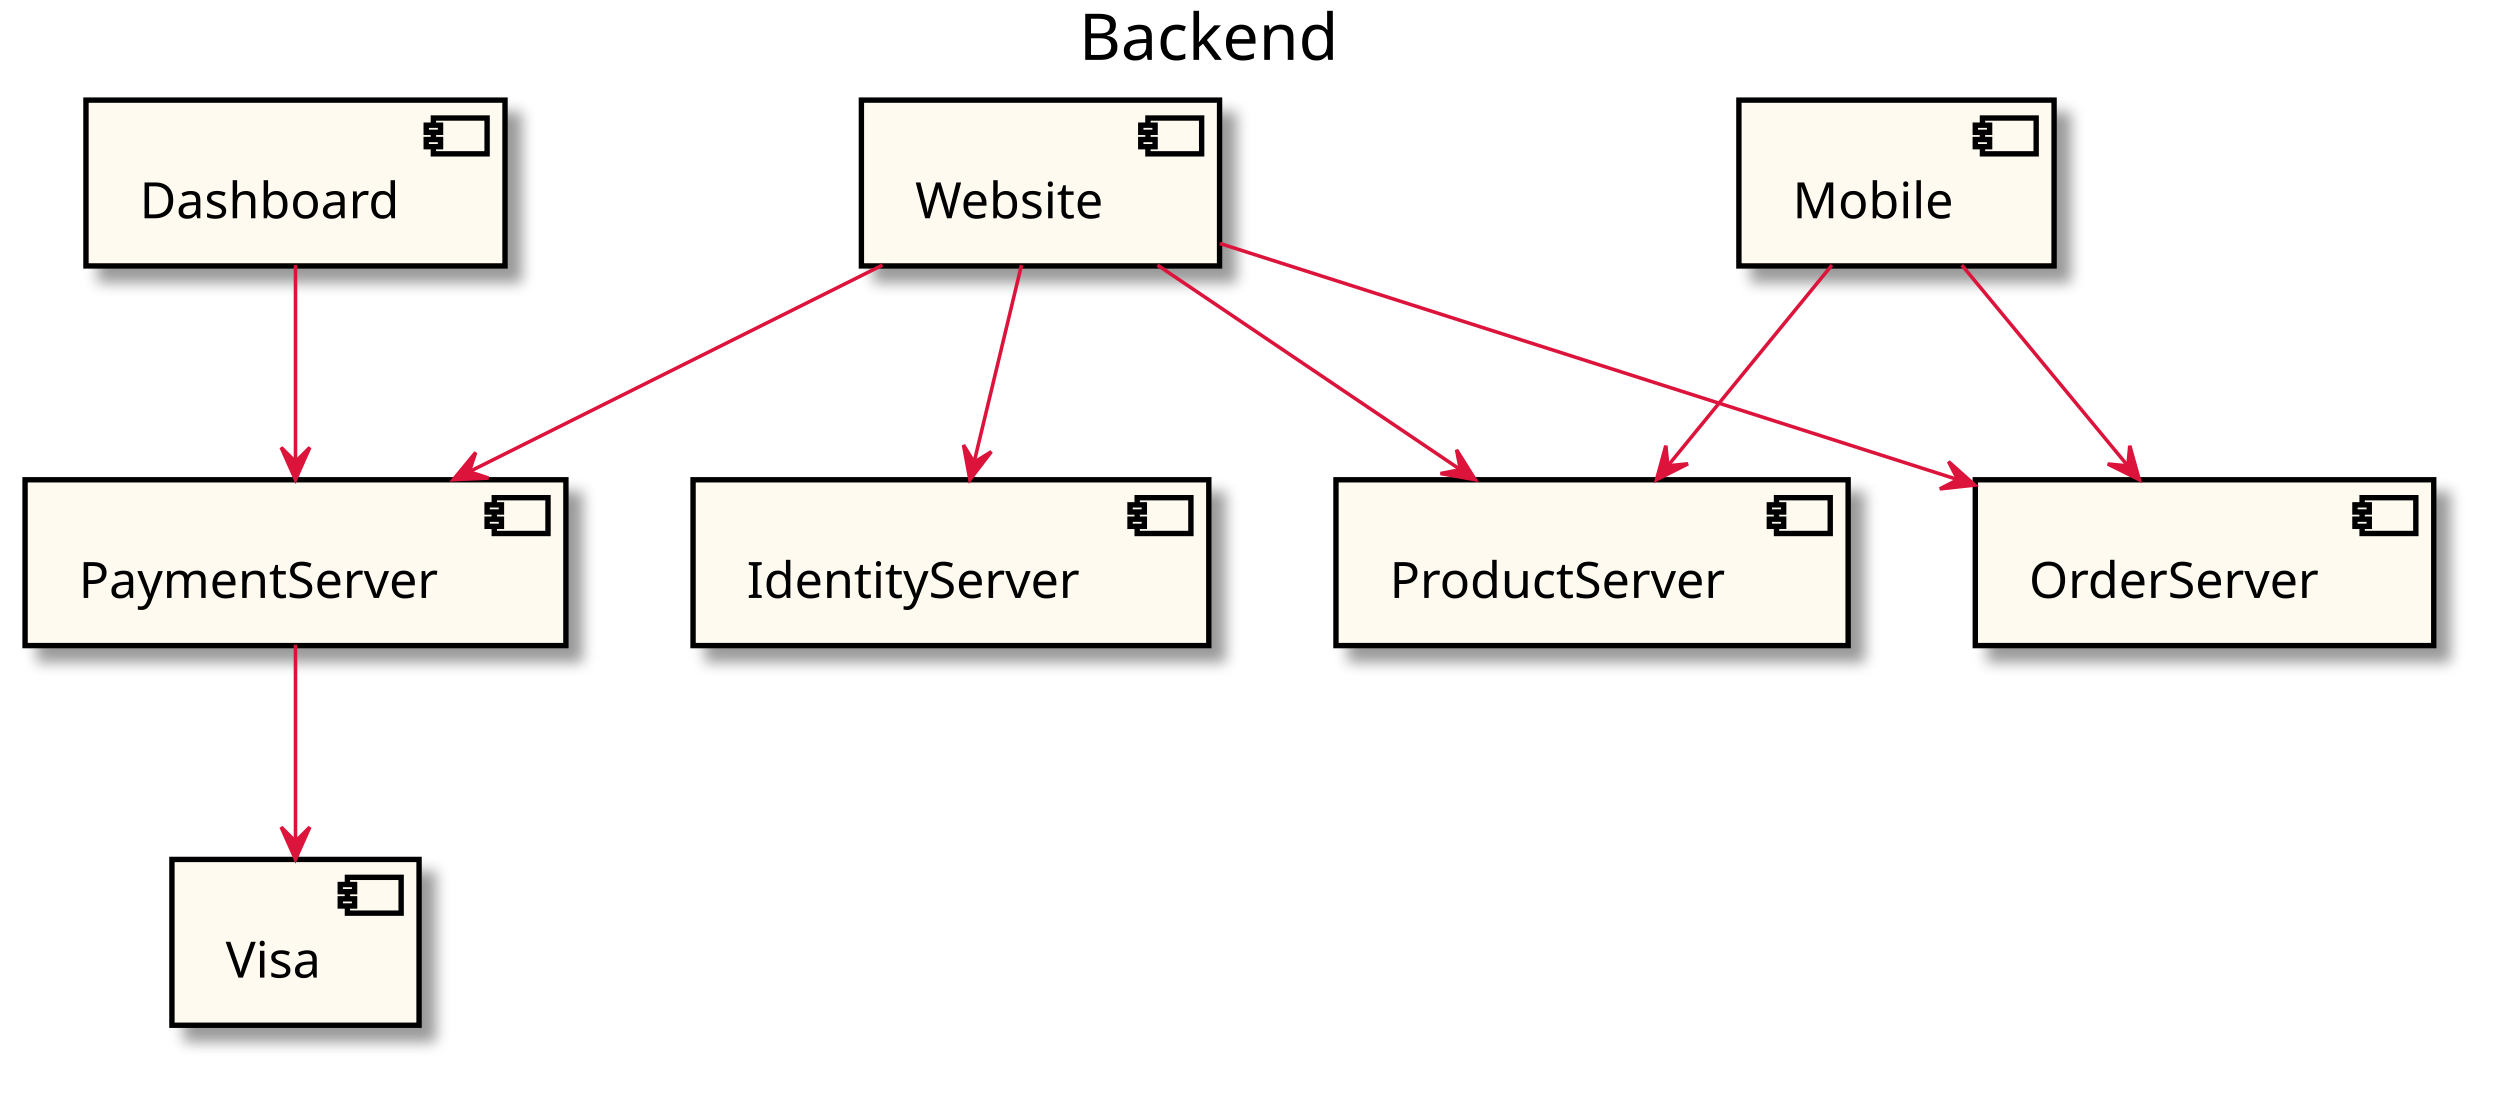
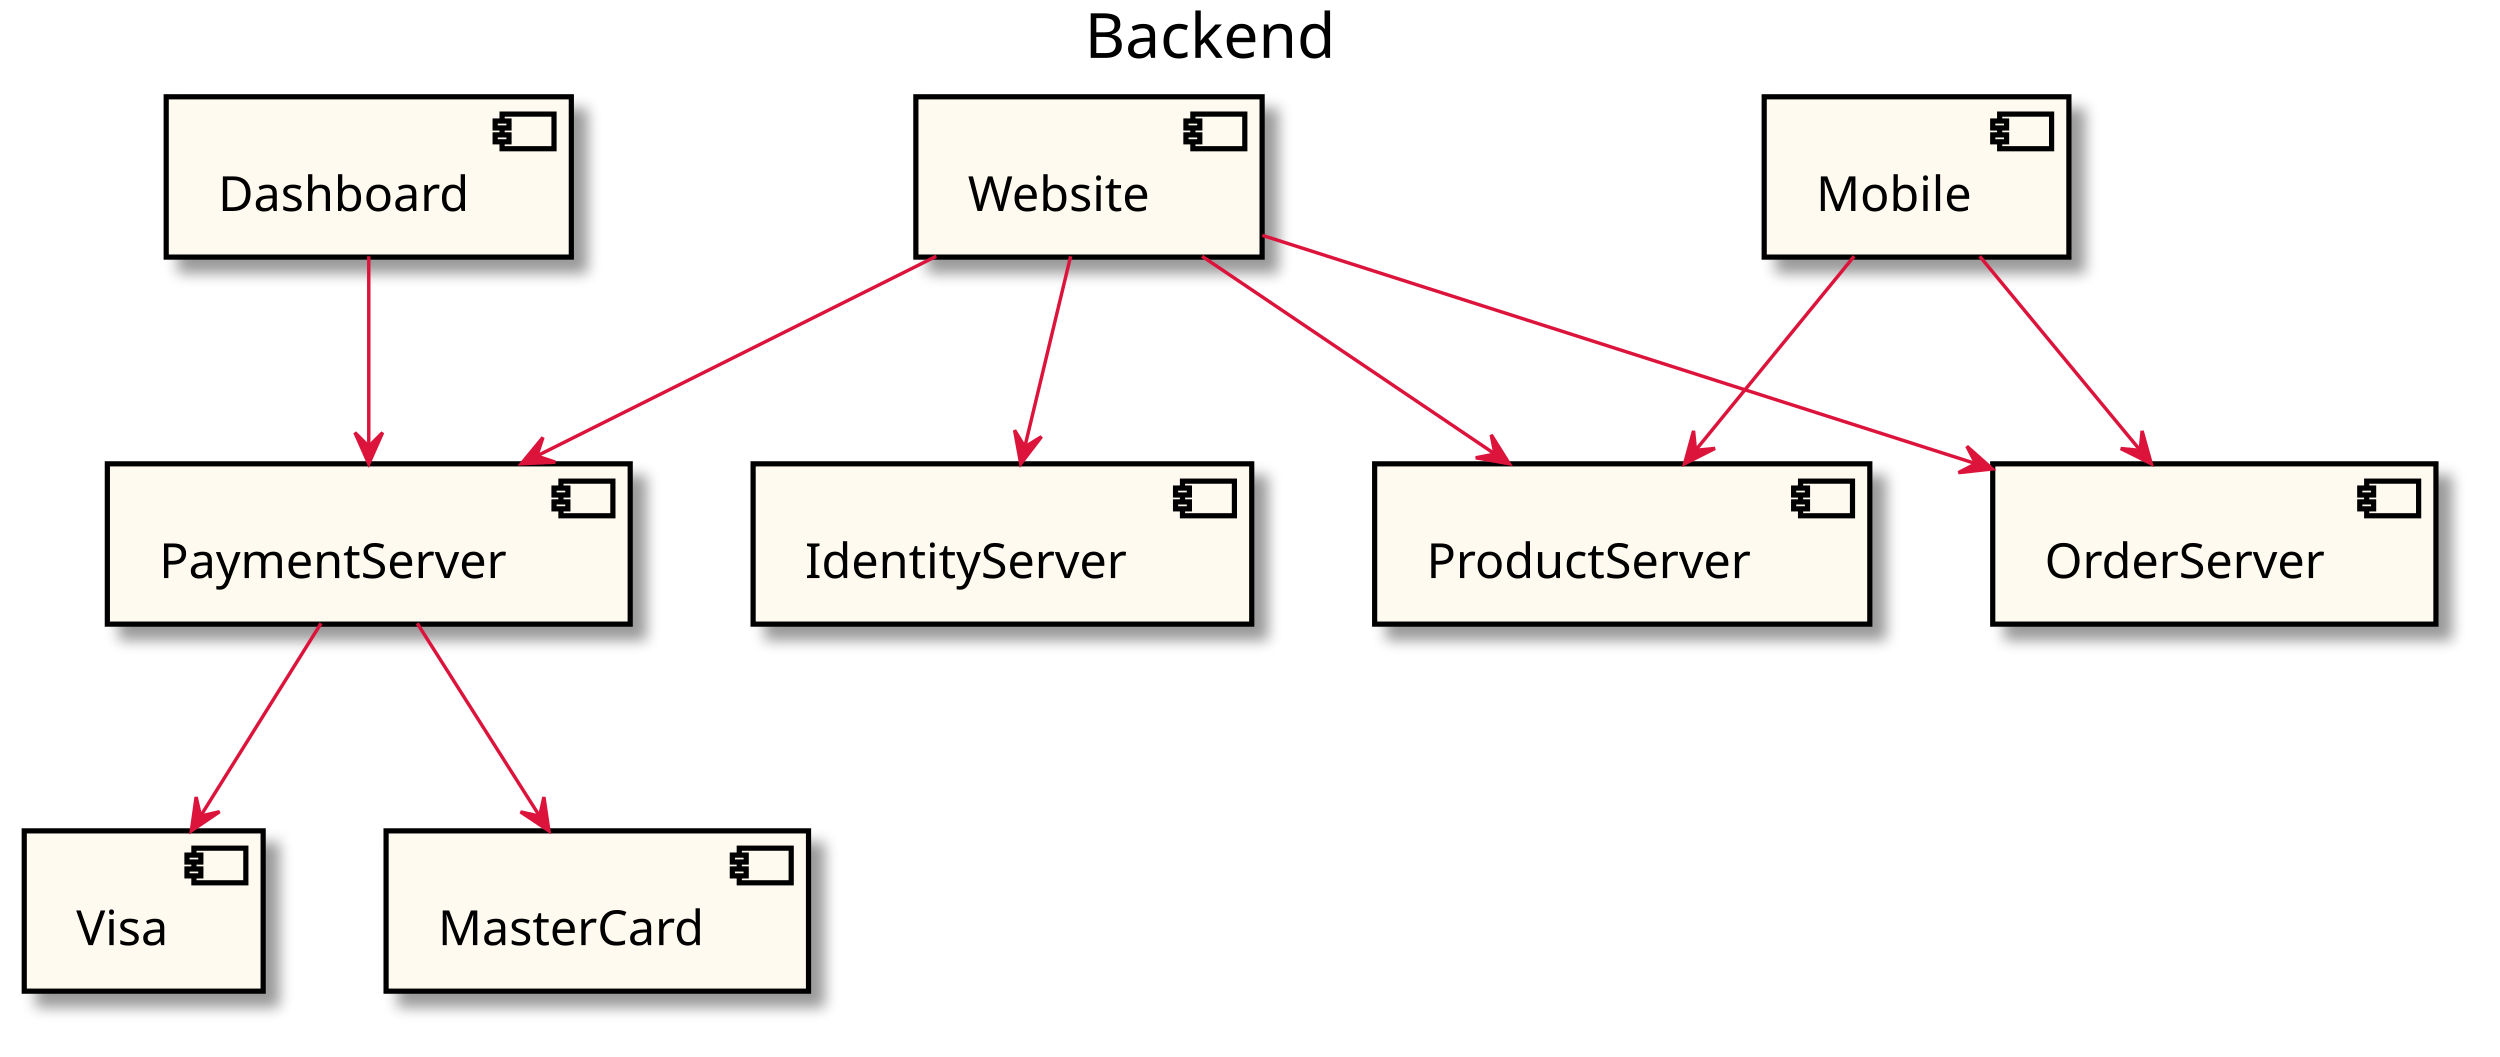
- <svg xmlns="http://www.w3.org/2000/svg" contentScriptType="application/ecmascript" contentStyleType="text/css" height="305px" preserveAspectRatio="none" style="width:698px;height:305px;" version="1.1" viewBox="0 0 698 305" width="698px" zoomAndPan="magnify">
+ <svg xmlns="http://www.w3.org/2000/svg" contentScriptType="application/ecmascript" contentStyleType="text/css" height="305px" preserveAspectRatio="none" style="width:722px;height:305px;" version="1.1" viewBox="0 0 722 305" width="722px" zoomAndPan="magnify">
  <defs>
-     <filter height="300%" id="f1u0ln6lg6i2qe" width="300%" x="-1" y="-1">
+     <filter height="300%" id="f1hody90spcnap" width="300%" x="-1" y="-1">
      <feGaussianBlur result="blurOut" stdDeviation="2.0" />
      <feColorMatrix in="blurOut" result="blurOut2" type="matrix" values="0 0 0 0 0 0 0 0 0 0 0 0 0 0 0 0 0 0 .4 0" />
      <feOffset dx="4.0" dy="4.0" in="blurOut2" result="blurOut3" />
      <feBlend in="SourceGraphic" in2="blurOut3" mode="normal" />
    </filter>
  </defs>
  <g>
-     <text fill="#000000" font-family="sans-serif" font-size="18" lengthAdjust="spacingAndGlyphs" textLength="78" x="301.25" y="16.708">Backend</text>
-     <rect fill="#FFFAF0" filter="url(#f1u0ln6lg6i2qe)" height="46.297" style="stroke: #000000; stroke-width: 1.5;" width="151" x="7" y="133.953" />
-     <rect fill="#FFFAF0" height="10" style="stroke: #000000; stroke-width: 1.5;" width="15" x="138" y="138.953" />
-     <rect fill="#FFFAF0" height="2" style="stroke: #000000; stroke-width: 1.5;" width="4" x="136" y="140.953" />
-     <rect fill="#FFFAF0" height="2" style="stroke: #000000; stroke-width: 1.5;" width="4" x="136" y="144.953" />
-     <text fill="#000000" font-family="sans-serif" font-size="14" lengthAdjust="spacingAndGlyphs" textLength="111" x="22" y="166.948">PaymentServer</text>
-     <rect fill="#FFFAF0" filter="url(#f1u0ln6lg6i2qe)" height="46.297" style="stroke: #000000; stroke-width: 1.5;" width="69" x="48" y="239.953" />
-     <rect fill="#FFFAF0" height="10" style="stroke: #000000; stroke-width: 1.5;" width="15" x="97" y="244.953" />
-     <rect fill="#FFFAF0" height="2" style="stroke: #000000; stroke-width: 1.5;" width="4" x="95" y="246.953" />
-     <rect fill="#FFFAF0" height="2" style="stroke: #000000; stroke-width: 1.5;" width="4" x="95" y="250.953" />
-     <text fill="#000000" font-family="sans-serif" font-size="14" lengthAdjust="spacingAndGlyphs" textLength="29" x="63" y="272.948">Visa</text>
-     <rect fill="#FFFAF0" filter="url(#f1u0ln6lg6i2qe)" height="46.297" style="stroke: #000000; stroke-width: 1.5;" width="117" x="24" y="27.953" />
-     <rect fill="#FFFAF0" height="10" style="stroke: #000000; stroke-width: 1.5;" width="15" x="121" y="32.953" />
-     <rect fill="#FFFAF0" height="2" style="stroke: #000000; stroke-width: 1.5;" width="4" x="119" y="34.953" />
-     <rect fill="#FFFAF0" height="2" style="stroke: #000000; stroke-width: 1.5;" width="4" x="119" y="38.953" />
-     <text fill="#000000" font-family="sans-serif" font-size="14" lengthAdjust="spacingAndGlyphs" textLength="77" x="39" y="60.948">Dashboard</text>
-     <rect fill="#FFFAF0" filter="url(#f1u0ln6lg6i2qe)" height="46.297" style="stroke: #000000; stroke-width: 1.5;" width="88" x="485.5" y="27.953" />
-     <rect fill="#FFFAF0" height="10" style="stroke: #000000; stroke-width: 1.5;" width="15" x="553.5" y="32.953" />
-     <rect fill="#FFFAF0" height="2" style="stroke: #000000; stroke-width: 1.5;" width="4" x="551.5" y="34.953" />
-     <rect fill="#FFFAF0" height="2" style="stroke: #000000; stroke-width: 1.5;" width="4" x="551.5" y="38.953" />
-     <text fill="#000000" font-family="sans-serif" font-size="14" lengthAdjust="spacingAndGlyphs" textLength="48" x="500.5" y="60.948">Mobile</text>
-     <rect fill="#FFFAF0" filter="url(#f1u0ln6lg6i2qe)" height="46.297" style="stroke: #000000; stroke-width: 1.5;" width="143" x="373" y="133.953" />
-     <rect fill="#FFFAF0" height="10" style="stroke: #000000; stroke-width: 1.5;" width="15" x="496" y="138.953" />
-     <rect fill="#FFFAF0" height="2" style="stroke: #000000; stroke-width: 1.5;" width="4" x="494" y="140.953" />
-     <rect fill="#FFFAF0" height="2" style="stroke: #000000; stroke-width: 1.5;" width="4" x="494" y="144.953" />
-     <text fill="#000000" font-family="sans-serif" font-size="14" lengthAdjust="spacingAndGlyphs" textLength="103" x="388" y="166.948">ProductServer</text>
-     <rect fill="#FFFAF0" filter="url(#f1u0ln6lg6i2qe)" height="46.297" style="stroke: #000000; stroke-width: 1.5;" width="128" x="551.5" y="133.953" />
-     <rect fill="#FFFAF0" height="10" style="stroke: #000000; stroke-width: 1.5;" width="15" x="659.5" y="138.953" />
-     <rect fill="#FFFAF0" height="2" style="stroke: #000000; stroke-width: 1.5;" width="4" x="657.5" y="140.953" />
-     <rect fill="#FFFAF0" height="2" style="stroke: #000000; stroke-width: 1.5;" width="4" x="657.5" y="144.953" />
-     <text fill="#000000" font-family="sans-serif" font-size="14" lengthAdjust="spacingAndGlyphs" textLength="88" x="566.5" y="166.948">OrderServer</text>
-     <rect fill="#FFFAF0" filter="url(#f1u0ln6lg6i2qe)" height="46.297" style="stroke: #000000; stroke-width: 1.5;" width="100" x="240.5" y="27.953" />
-     <rect fill="#FFFAF0" height="10" style="stroke: #000000; stroke-width: 1.5;" width="15" x="320.5" y="32.953" />
-     <rect fill="#FFFAF0" height="2" style="stroke: #000000; stroke-width: 1.5;" width="4" x="318.5" y="34.953" />
-     <rect fill="#FFFAF0" height="2" style="stroke: #000000; stroke-width: 1.5;" width="4" x="318.5" y="38.953" />
-     <text fill="#000000" font-family="sans-serif" font-size="14" lengthAdjust="spacingAndGlyphs" textLength="60" x="255.5" y="60.948">Website</text>
-     <rect fill="#FFFAF0" filter="url(#f1u0ln6lg6i2qe)" height="46.297" style="stroke: #000000; stroke-width: 1.5;" width="144" x="193.5" y="133.953" />
-     <rect fill="#FFFAF0" height="10" style="stroke: #000000; stroke-width: 1.5;" width="15" x="317.5" y="138.953" />
-     <rect fill="#FFFAF0" height="2" style="stroke: #000000; stroke-width: 1.5;" width="4" x="315.5" y="140.953" />
-     <rect fill="#FFFAF0" height="2" style="stroke: #000000; stroke-width: 1.5;" width="4" x="315.5" y="144.953" />
-     <text fill="#000000" font-family="sans-serif" font-size="14" lengthAdjust="spacingAndGlyphs" textLength="104" x="208.5" y="166.948">IdentityServer</text>
-     <path d="M82.5,180.009 C82.5,196.003 82.5,217.732 82.5,234.795 " fill="none" id="_0-&gt;_1" style="stroke: #DC143C; stroke-width: 1.0;" />
-     <polygon fill="#DC143C" points="82.5,239.929,86.5,230.929,82.5,234.929,78.5,230.929,82.5,239.929" style="stroke: #DC143C; stroke-width: 1.0;" />
-     <path d="M82.5,74.009 C82.5,90.003 82.5,111.731 82.5,128.795 " fill="none" id="_2-&gt;_0" style="stroke: #DC143C; stroke-width: 1.0;" />
-     <polygon fill="#DC143C" points="82.5,133.929,86.5,124.929,82.5,128.929,78.5,124.929,82.5,133.929" style="stroke: #DC143C; stroke-width: 1.0;" />
-     <path d="M511.474,74.009 C498.176,90.279 480.029,112.482 465.979,129.673 " fill="none" id="_3-&gt;_4" style="stroke: #DC143C; stroke-width: 1.0;" />
-     <polygon fill="#DC143C" points="462.5,133.929,471.293,129.492,465.664,130.058,465.099,124.429,462.5,133.929" style="stroke: #DC143C; stroke-width: 1.0;" />
-     <path d="M547.738,74.009 C561.193,90.279 579.553,112.482 593.769,129.673 " fill="none" id="_3-&gt;_5" style="stroke: #DC143C; stroke-width: 1.0;" />
-     <polygon fill="#DC143C" points="597.288,133.929,594.636,124.444,594.102,130.076,588.47,129.542,597.288,133.929" style="stroke: #DC143C; stroke-width: 1.0;" />
-     <path d="M285.198,74.009 C281.353,90.003 276.13,111.731 272.028,128.795 " fill="none" id="_6-&gt;_7" style="stroke: #DC143C; stroke-width: 1.0;" />
-     <polygon fill="#DC143C" points="270.794,133.929,276.787,126.113,271.963,129.068,269.008,124.243,270.794,133.929" style="stroke: #DC143C; stroke-width: 1.0;" />
-     <path d="M323.159,74.009 C347.865,90.693 381.808,113.615 407.513,130.974 " fill="none" id="_6-&gt;_4" style="stroke: #DC143C; stroke-width: 1.0;" />
-     <polygon fill="#DC143C" points="411.888,133.929,406.666,125.579,407.744,131.132,402.19,132.21,411.888,133.929" style="stroke: #DC143C; stroke-width: 1.0;" />
-     <path d="M340.569,67.975 C395.753,85.634 484.868,114.151 546.615,133.91 " fill="none" id="_6-&gt;_5" style="stroke: #DC143C; stroke-width: 1.0;" />
-     <polygon fill="#DC143C" points="551.384,135.436,544.032,128.883,546.622,133.912,541.593,136.502,551.384,135.436" style="stroke: #DC143C; stroke-width: 1.0;" />
-     <path d="M246.389,74.009 C212.607,90.9 166.037,114.185 131.171,131.617 " fill="none" id="_6-&gt;_0" style="stroke: #DC143C; stroke-width: 1.0;" />
-     <polygon fill="#DC143C" points="126.548,133.929,136.387,133.479,131.02,131.692,132.807,126.325,126.548,133.929" style="stroke: #DC143C; stroke-width: 1.0;" />
+     <text fill="#000000" font-family="sans-serif" font-size="18" lengthAdjust="spacingAndGlyphs" textLength="78" x="313.25" y="16.708">Backend</text>
+     <rect fill="#FFFAF0" filter="url(#f1hody90spcnap)" height="46.297" style="stroke: #000000; stroke-width: 1.5;" width="151" x="31" y="133.953" />
+     <rect fill="#FFFAF0" height="10" style="stroke: #000000; stroke-width: 1.5;" width="15" x="162" y="138.953" />
+     <rect fill="#FFFAF0" height="2" style="stroke: #000000; stroke-width: 1.5;" width="4" x="160" y="140.953" />
+     <rect fill="#FFFAF0" height="2" style="stroke: #000000; stroke-width: 1.5;" width="4" x="160" y="144.953" />
+     <text fill="#000000" font-family="sans-serif" font-size="14" lengthAdjust="spacingAndGlyphs" textLength="111" x="46" y="166.948">PaymentServer</text>
+     <rect fill="#FFFAF0" filter="url(#f1hody90spcnap)" height="46.297" style="stroke: #000000; stroke-width: 1.5;" width="69" x="7" y="239.953" />
+     <rect fill="#FFFAF0" height="10" style="stroke: #000000; stroke-width: 1.5;" width="15" x="56" y="244.953" />
+     <rect fill="#FFFAF0" height="2" style="stroke: #000000; stroke-width: 1.5;" width="4" x="54" y="246.953" />
+     <rect fill="#FFFAF0" height="2" style="stroke: #000000; stroke-width: 1.5;" width="4" x="54" y="250.953" />
+     <text fill="#000000" font-family="sans-serif" font-size="14" lengthAdjust="spacingAndGlyphs" textLength="29" x="22" y="272.948">Visa</text>
+     <rect fill="#FFFAF0" filter="url(#f1hody90spcnap)" height="46.297" style="stroke: #000000; stroke-width: 1.5;" width="122" x="111.5" y="239.953" />
+     <rect fill="#FFFAF0" height="10" style="stroke: #000000; stroke-width: 1.5;" width="15" x="213.5" y="244.953" />
+     <rect fill="#FFFAF0" height="2" style="stroke: #000000; stroke-width: 1.5;" width="4" x="211.5" y="246.953" />
+     <rect fill="#FFFAF0" height="2" style="stroke: #000000; stroke-width: 1.5;" width="4" x="211.5" y="250.953" />
+     <text fill="#000000" font-family="sans-serif" font-size="14" lengthAdjust="spacingAndGlyphs" textLength="82" x="126.5" y="272.948">MasterCard</text>
+     <rect fill="#FFFAF0" filter="url(#f1hody90spcnap)" height="46.297" style="stroke: #000000; stroke-width: 1.5;" width="117" x="48" y="27.953" />
+     <rect fill="#FFFAF0" height="10" style="stroke: #000000; stroke-width: 1.5;" width="15" x="145" y="32.953" />
+     <rect fill="#FFFAF0" height="2" style="stroke: #000000; stroke-width: 1.5;" width="4" x="143" y="34.953" />
+     <rect fill="#FFFAF0" height="2" style="stroke: #000000; stroke-width: 1.5;" width="4" x="143" y="38.953" />
+     <text fill="#000000" font-family="sans-serif" font-size="14" lengthAdjust="spacingAndGlyphs" textLength="77" x="63" y="60.948">Dashboard</text>
+     <rect fill="#FFFAF0" filter="url(#f1hody90spcnap)" height="46.297" style="stroke: #000000; stroke-width: 1.5;" width="88" x="509.5" y="27.953" />
+     <rect fill="#FFFAF0" height="10" style="stroke: #000000; stroke-width: 1.5;" width="15" x="577.5" y="32.953" />
+     <rect fill="#FFFAF0" height="2" style="stroke: #000000; stroke-width: 1.5;" width="4" x="575.5" y="34.953" />
+     <rect fill="#FFFAF0" height="2" style="stroke: #000000; stroke-width: 1.5;" width="4" x="575.5" y="38.953" />
+     <text fill="#000000" font-family="sans-serif" font-size="14" lengthAdjust="spacingAndGlyphs" textLength="48" x="524.5" y="60.948">Mobile</text>
+     <rect fill="#FFFAF0" filter="url(#f1hody90spcnap)" height="46.297" style="stroke: #000000; stroke-width: 1.5;" width="143" x="397" y="133.953" />
+     <rect fill="#FFFAF0" height="10" style="stroke: #000000; stroke-width: 1.5;" width="15" x="520" y="138.953" />
+     <rect fill="#FFFAF0" height="2" style="stroke: #000000; stroke-width: 1.5;" width="4" x="518" y="140.953" />
+     <rect fill="#FFFAF0" height="2" style="stroke: #000000; stroke-width: 1.5;" width="4" x="518" y="144.953" />
+     <text fill="#000000" font-family="sans-serif" font-size="14" lengthAdjust="spacingAndGlyphs" textLength="103" x="412" y="166.948">ProductServer</text>
+     <rect fill="#FFFAF0" filter="url(#f1hody90spcnap)" height="46.297" style="stroke: #000000; stroke-width: 1.5;" width="128" x="575.5" y="133.953" />
+     <rect fill="#FFFAF0" height="10" style="stroke: #000000; stroke-width: 1.5;" width="15" x="683.5" y="138.953" />
+     <rect fill="#FFFAF0" height="2" style="stroke: #000000; stroke-width: 1.5;" width="4" x="681.5" y="140.953" />
+     <rect fill="#FFFAF0" height="2" style="stroke: #000000; stroke-width: 1.5;" width="4" x="681.5" y="144.953" />
+     <text fill="#000000" font-family="sans-serif" font-size="14" lengthAdjust="spacingAndGlyphs" textLength="88" x="590.5" y="166.948">OrderServer</text>
+     <rect fill="#FFFAF0" filter="url(#f1hody90spcnap)" height="46.297" style="stroke: #000000; stroke-width: 1.5;" width="100" x="264.5" y="27.953" />
+     <rect fill="#FFFAF0" height="10" style="stroke: #000000; stroke-width: 1.5;" width="15" x="344.5" y="32.953" />
+     <rect fill="#FFFAF0" height="2" style="stroke: #000000; stroke-width: 1.5;" width="4" x="342.5" y="34.953" />
+     <rect fill="#FFFAF0" height="2" style="stroke: #000000; stroke-width: 1.5;" width="4" x="342.5" y="38.953" />
+     <text fill="#000000" font-family="sans-serif" font-size="14" lengthAdjust="spacingAndGlyphs" textLength="60" x="279.5" y="60.948">Website</text>
+     <rect fill="#FFFAF0" filter="url(#f1hody90spcnap)" height="46.297" style="stroke: #000000; stroke-width: 1.5;" width="144" x="217.5" y="133.953" />
+     <rect fill="#FFFAF0" height="10" style="stroke: #000000; stroke-width: 1.5;" width="15" x="341.5" y="138.953" />
+     <rect fill="#FFFAF0" height="2" style="stroke: #000000; stroke-width: 1.5;" width="4" x="339.5" y="140.953" />
+     <rect fill="#FFFAF0" height="2" style="stroke: #000000; stroke-width: 1.5;" width="4" x="339.5" y="144.953" />
+     <text fill="#000000" font-family="sans-serif" font-size="14" lengthAdjust="spacingAndGlyphs" textLength="104" x="232.5" y="166.948">IdentityServer</text>
+     <path d="M92.715,180.009 C82.546,196.279 68.669,218.482 57.925,235.673 " fill="none" id="_0-&gt;_1" style="stroke: #DC143C; stroke-width: 1.0;" />
+     <polygon fill="#DC143C" points="55.265,239.929,63.427,234.417,57.915,235.689,56.643,230.177,55.265,239.929" style="stroke: #DC143C; stroke-width: 1.0;" />
+     <path d="M120.497,180.009 C130.822,196.279 144.913,218.482 155.822,235.673 " fill="none" id="_0-&gt;_2" style="stroke: #DC143C; stroke-width: 1.0;" />
+     <polygon fill="#DC143C" points="158.523,239.929,157.078,230.187,155.844,235.708,150.323,234.474,158.523,239.929" style="stroke: #DC143C; stroke-width: 1.0;" />
+     <path d="M106.5,74.009 C106.5,90.003 106.5,111.731 106.5,128.795 " fill="none" id="_3-&gt;_0" style="stroke: #DC143C; stroke-width: 1.0;" />
+     <polygon fill="#DC143C" points="106.5,133.929,110.5,124.929,106.5,128.929,102.5,124.929,106.5,133.929" style="stroke: #DC143C; stroke-width: 1.0;" />
+     <path d="M535.474,74.009 C522.176,90.279 504.029,112.482 489.979,129.673 " fill="none" id="_4-&gt;_5" style="stroke: #DC143C; stroke-width: 1.0;" />
+     <polygon fill="#DC143C" points="486.5,133.929,495.293,129.492,489.664,130.058,489.099,124.429,486.5,133.929" style="stroke: #DC143C; stroke-width: 1.0;" />
+     <path d="M571.738,74.009 C585.193,90.279 603.553,112.482 617.769,129.673 " fill="none" id="_4-&gt;_6" style="stroke: #DC143C; stroke-width: 1.0;" />
+     <polygon fill="#DC143C" points="621.288,133.929,618.636,124.444,618.102,130.076,612.47,129.542,621.288,133.929" style="stroke: #DC143C; stroke-width: 1.0;" />
+     <path d="M309.198,74.009 C305.353,90.003 300.13,111.731 296.028,128.795 " fill="none" id="_7-&gt;_8" style="stroke: #DC143C; stroke-width: 1.0;" />
+     <polygon fill="#DC143C" points="294.794,133.929,300.787,126.113,295.963,129.068,293.008,124.243,294.794,133.929" style="stroke: #DC143C; stroke-width: 1.0;" />
+     <path d="M347.159,74.009 C371.865,90.693 405.808,113.615 431.513,130.974 " fill="none" id="_7-&gt;_5" style="stroke: #DC143C; stroke-width: 1.0;" />
+     <polygon fill="#DC143C" points="435.888,133.929,430.666,125.579,431.744,131.132,426.19,132.21,435.888,133.929" style="stroke: #DC143C; stroke-width: 1.0;" />
+     <path d="M364.569,67.975 C419.753,85.634 508.868,114.151 570.615,133.91 " fill="none" id="_7-&gt;_6" style="stroke: #DC143C; stroke-width: 1.0;" />
+     <polygon fill="#DC143C" points="575.384,135.436,568.032,128.883,570.622,133.912,565.593,136.502,575.384,135.436" style="stroke: #DC143C; stroke-width: 1.0;" />
+     <path d="M270.389,74.009 C236.607,90.9 190.037,114.185 155.171,131.617 " fill="none" id="_7-&gt;_0" style="stroke: #DC143C; stroke-width: 1.0;" />
+     <polygon fill="#DC143C" points="150.548,133.929,160.387,133.479,155.02,131.692,156.807,126.325,150.548,133.929" style="stroke: #DC143C; stroke-width: 1.0;" />
  </g>
</svg>
